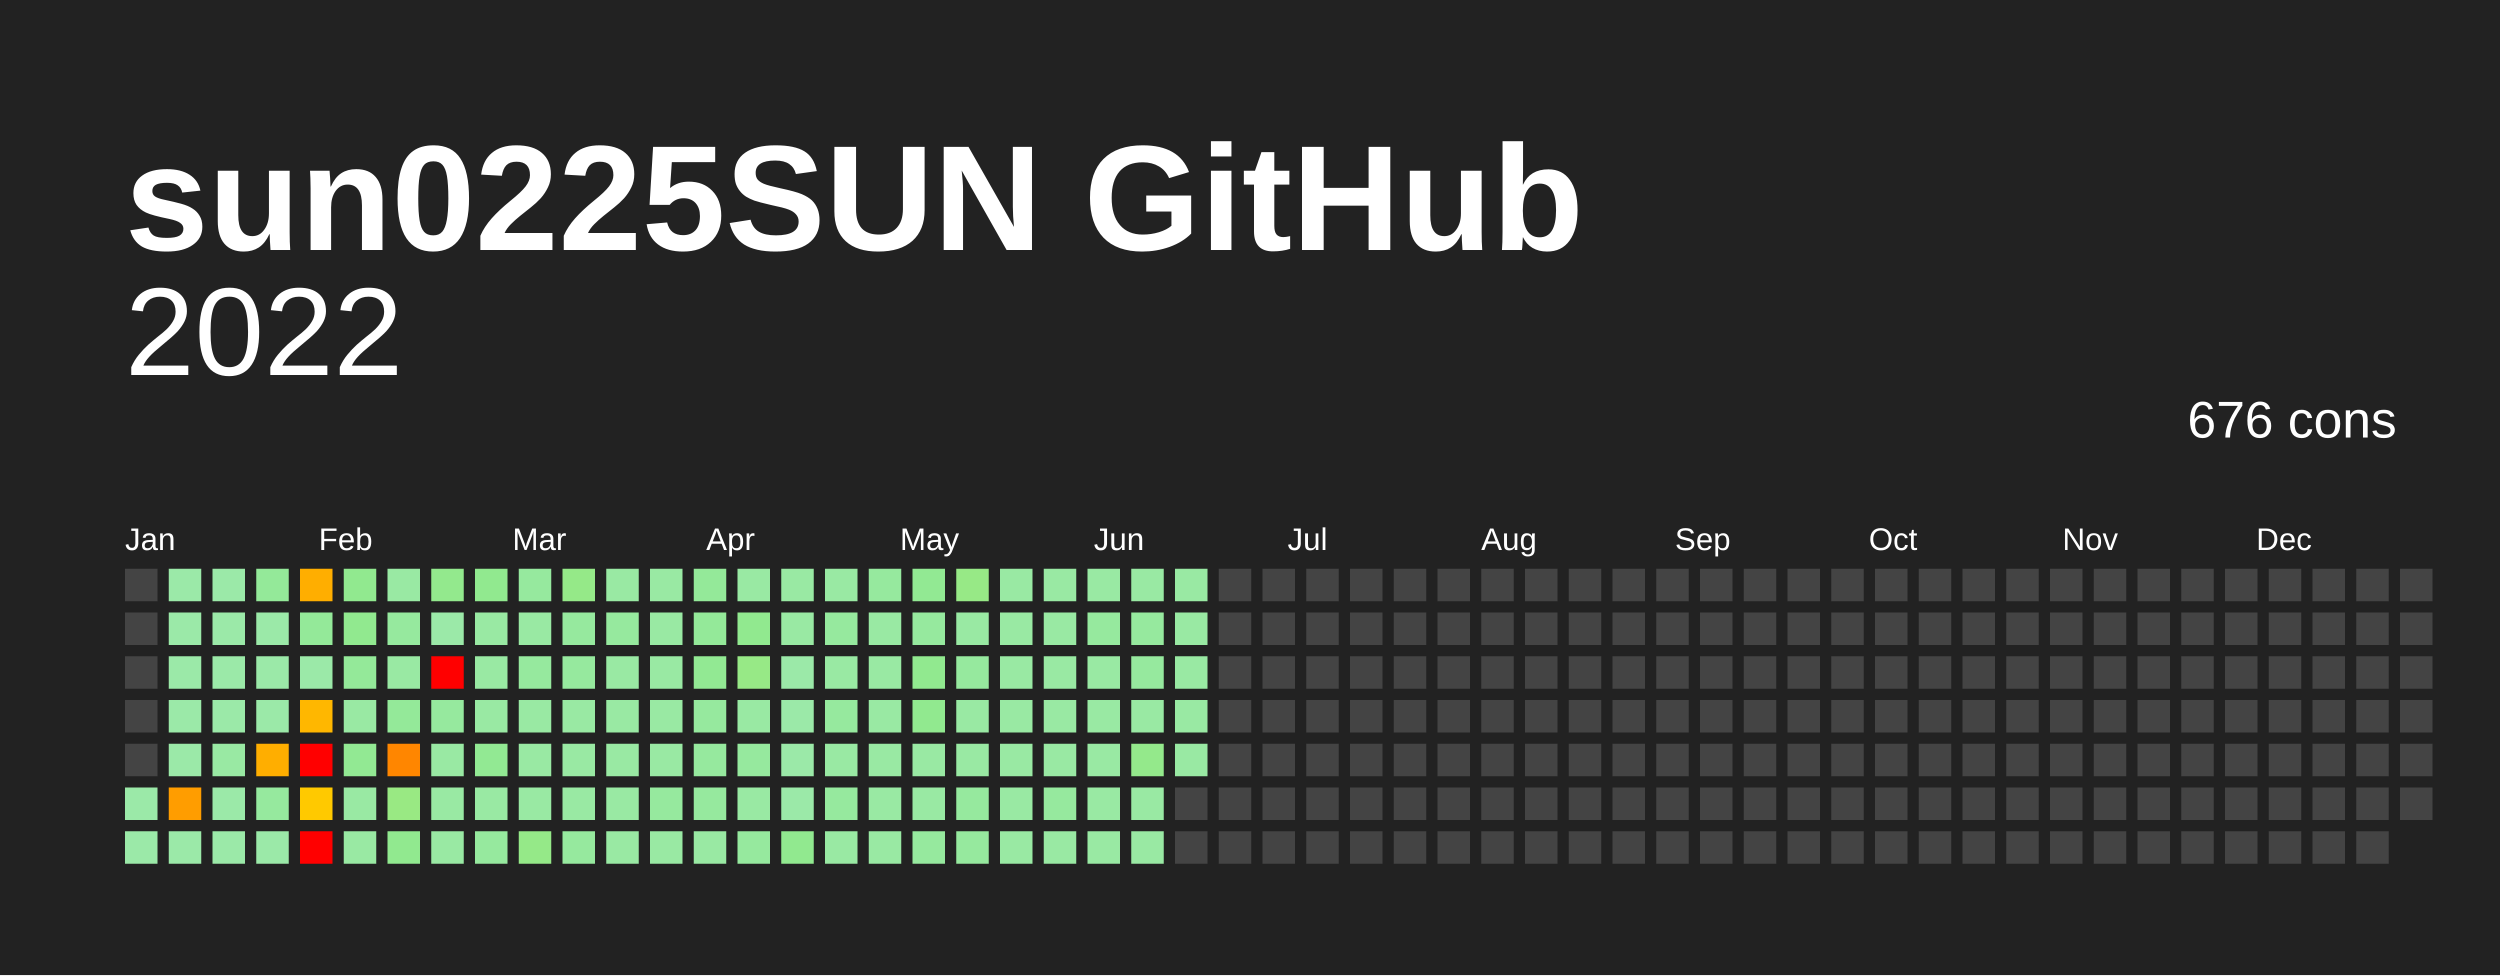
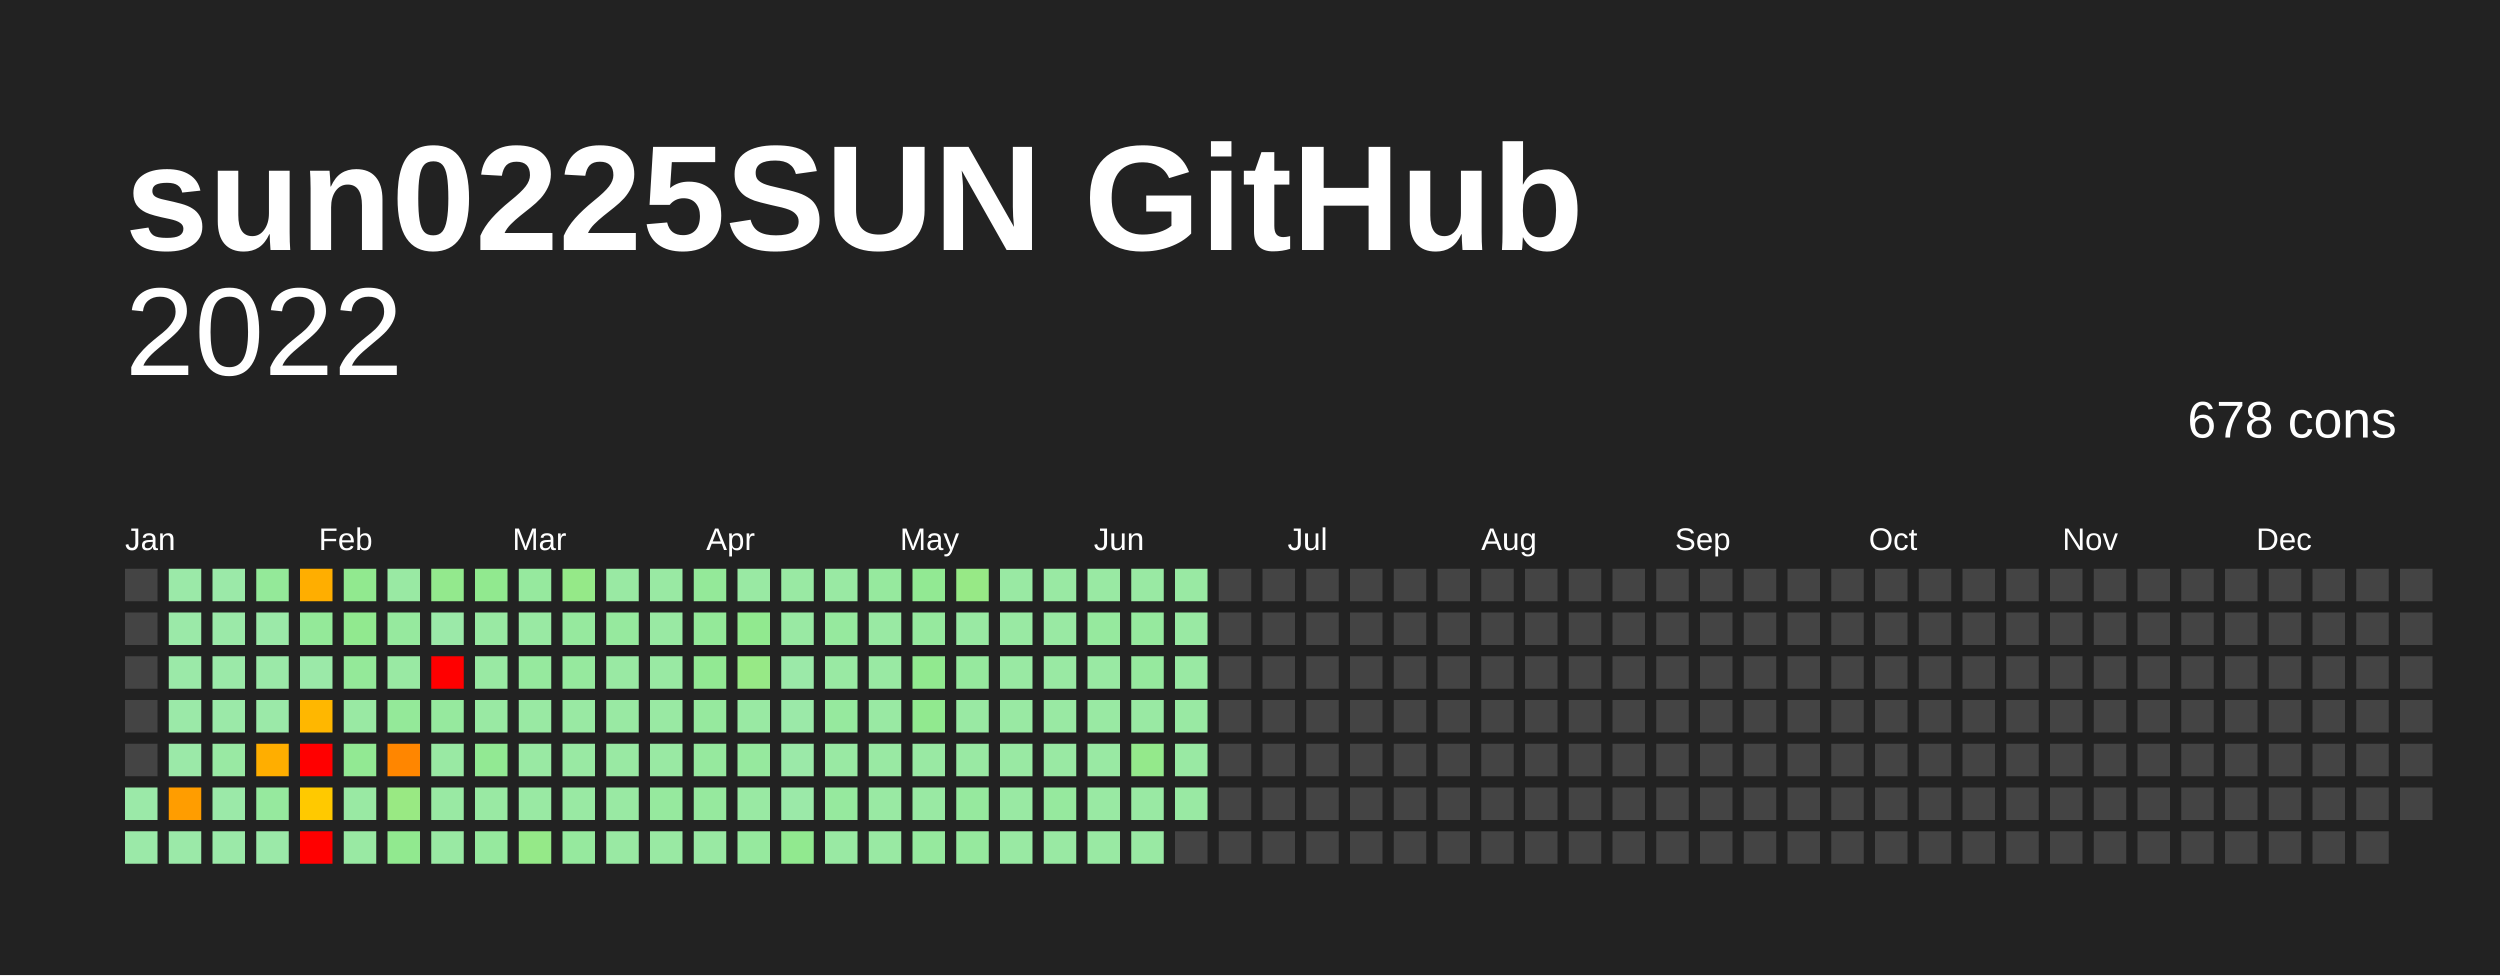
<svg xmlns="http://www.w3.org/2000/svg" baseProfile="full" height="78mm" version="1.1" viewBox="0,0,200,78" width="200mm">
  <defs />
  <rect fill="#222222" height="78" width="200" x="0" y="0" />
  <text fill="#FFFFFF" style="font-size:12px; font-family:Arial; font-weight:bold;" x="10" y="20">sun0225SUN GitHub</text>
  <text alignment-baseline="hanging" fill="#FFFFFF" style="font-size:10.0px; font-family:Arial;" x="10" y="30">2022</text>
-   <text alignment-baseline="hanging" fill="#FFFFFF" style="font-size:4.125px; font-family:Arial;" x="175" y="35">676 cons</text>
+   <text alignment-baseline="hanging" fill="#FFFFFF" style="font-size:4.125px; font-family:Arial;" x="175" y="35">678 cons</text>
  <text fill="#FFFFFF" style="font-size:2.5px; font-family:Arial" x="10.0" y="44">Jan</text>
  <text fill="#FFFFFF" style="font-size:2.5px; font-family:Arial" x="25.5" y="44">Feb</text>
  <text fill="#FFFFFF" style="font-size:2.5px; font-family:Arial" x="41.0" y="44">Mar</text>
  <text fill="#FFFFFF" style="font-size:2.5px; font-family:Arial" x="56.5" y="44">Apr</text>
  <text fill="#FFFFFF" style="font-size:2.5px; font-family:Arial" x="72.0" y="44">May</text>
  <text fill="#FFFFFF" style="font-size:2.5px; font-family:Arial" x="87.5" y="44">Jun</text>
  <text fill="#FFFFFF" style="font-size:2.5px; font-family:Arial" x="103.0" y="44">Jul</text>
  <text fill="#FFFFFF" style="font-size:2.5px; font-family:Arial" x="118.5" y="44">Aug</text>
  <text fill="#FFFFFF" style="font-size:2.5px; font-family:Arial" x="134.0" y="44">Sep</text>
  <text fill="#FFFFFF" style="font-size:2.5px; font-family:Arial" x="149.5" y="44">Oct</text>
  <text fill="#FFFFFF" style="font-size:2.5px; font-family:Arial" x="165.0" y="44">Nov</text>
  <text fill="#FFFFFF" style="font-size:2.5px; font-family:Arial" x="180.5" y="44">Dec</text>
  <rect fill="#444444" height="2.6" width="2.6" x="10.0" y="45.5" />
  <rect fill="#444444" height="2.6" width="2.6" x="10.0" y="49.0" />
  <rect fill="#444444" height="2.6" width="2.6" x="10.0" y="52.5" />
  <rect fill="#444444" height="2.6" width="2.6" x="10.0" y="56.0" />
  <rect fill="#444444" height="2.6" width="2.6" x="10.0" y="59.5" />
  <rect fill="#9be9a8" height="2.6" width="2.6" x="10.0" y="63.0" />
  <rect fill="#9be9a8" height="2.6" width="2.6" x="10.0" y="66.5" />
  <rect fill="#9be9a8" height="2.6" width="2.6" x="13.5" y="45.5" />
  <rect fill="#9be9a8" height="2.6" width="2.6" x="13.5" y="49.0" />
  <rect fill="#9be9a8" height="2.6" width="2.6" x="13.5" y="52.5" />
  <rect fill="#9be9a8" height="2.6" width="2.6" x="13.5" y="56.0" />
  <rect fill="#9be9a8" height="2.6" width="2.6" x="13.5" y="59.5" />
  <rect fill="#ff9d00" height="2.6" width="2.6" x="13.5" y="63.0" />
  <rect fill="#9be9a8" height="2.6" width="2.6" x="13.5" y="66.5" />
  <rect fill="#9be9a8" height="2.6" width="2.6" x="17.0" y="45.5" />
  <rect fill="#9be9a8" height="2.6" width="2.6" x="17.0" y="49.0" />
  <rect fill="#9be9a8" height="2.6" width="2.6" x="17.0" y="52.5" />
  <rect fill="#9be9a8" height="2.6" width="2.6" x="17.0" y="56.0" />
  <rect fill="#99e9a3" height="2.6" width="2.6" x="17.0" y="59.5" />
  <rect fill="#9be9a8" height="2.6" width="2.6" x="17.0" y="63.0" />
  <rect fill="#9be9a8" height="2.6" width="2.6" x="17.0" y="66.5" />
  <rect fill="#94e999" height="2.6" width="2.6" x="20.5" y="45.5" />
  <rect fill="#9be9a8" height="2.6" width="2.6" x="20.5" y="49.0" />
  <rect fill="#9be9a8" height="2.6" width="2.6" x="20.5" y="52.5" />
  <rect fill="#9be9a8" height="2.6" width="2.6" x="20.5" y="56.0" />
  <rect fill="#ffae00" height="2.6" width="2.6" x="20.5" y="59.5" />
  <rect fill="#96e99e" height="2.6" width="2.6" x="20.5" y="63.0" />
  <rect fill="#9be9a8" height="2.6" width="2.6" x="20.5" y="66.5" />
  <rect fill="#ffae00" height="2.6" width="2.6" x="24.0" y="45.5" />
  <rect fill="#94e999" height="2.6" width="2.6" x="24.0" y="49.0" />
  <rect fill="#9be9a8" height="2.6" width="2.6" x="24.0" y="52.5" />
  <rect fill="#ffb700" height="2.6" width="2.6" x="24.0" y="56.0" />
  <rect fill="red" height="2.6" width="2.6" x="24.0" y="59.5" />
  <rect fill="#ffc900" height="2.6" width="2.6" x="24.0" y="63.0" />
  <rect fill="red" height="2.6" width="2.6" x="24.0" y="66.5" />
  <rect fill="#91e98f" height="2.6" width="2.6" x="27.5" y="45.5" />
  <rect fill="#91e98f" height="2.6" width="2.6" x="27.5" y="49.0" />
  <rect fill="#94e999" height="2.6" width="2.6" x="27.5" y="52.5" />
  <rect fill="#99e9a3" height="2.6" width="2.6" x="27.5" y="56.0" />
  <rect fill="#92e993" height="2.6" width="2.6" x="27.5" y="59.5" />
  <rect fill="#99e9a3" height="2.6" width="2.6" x="27.5" y="63.0" />
  <rect fill="#99e9a3" height="2.6" width="2.6" x="27.5" y="66.5" />
  <rect fill="#99e9a3" height="2.6" width="2.6" x="31.0" y="45.5" />
  <rect fill="#96e99e" height="2.6" width="2.6" x="31.0" y="49.0" />
  <rect fill="#99e9a3" height="2.6" width="2.6" x="31.0" y="52.5" />
  <rect fill="#94e999" height="2.6" width="2.6" x="31.0" y="56.0" />
  <rect fill="#ff8600" height="2.6" width="2.6" x="31.0" y="59.5" />
  <rect fill="#99e983" height="2.6" width="2.6" x="31.0" y="63.0" />
  <rect fill="#91e98f" height="2.6" width="2.6" x="31.0" y="66.5" />
  <rect fill="#93e98d" height="2.6" width="2.6" x="34.5" y="45.5" />
  <rect fill="#9be9a8" height="2.6" width="2.6" x="34.5" y="49.0" />
  <rect fill="red" height="2.6" width="2.6" x="34.5" y="52.5" />
  <rect fill="#96e99e" height="2.6" width="2.6" x="34.5" y="56.0" />
  <rect fill="#99e9a3" height="2.6" width="2.6" x="34.5" y="59.5" />
  <rect fill="#99e9a3" height="2.6" width="2.6" x="34.5" y="63.0" />
  <rect fill="#99e9a3" height="2.6" width="2.6" x="34.5" y="66.5" />
  <rect fill="#91e98f" height="2.6" width="2.6" x="38.0" y="45.5" />
  <rect fill="#99e9a3" height="2.6" width="2.6" x="38.0" y="49.0" />
  <rect fill="#99e9a3" height="2.6" width="2.6" x="38.0" y="52.5" />
  <rect fill="#99e9a3" height="2.6" width="2.6" x="38.0" y="56.0" />
  <rect fill="#92e993" height="2.6" width="2.6" x="38.0" y="59.5" />
  <rect fill="#99e9a3" height="2.6" width="2.6" x="38.0" y="63.0" />
  <rect fill="#96e99e" height="2.6" width="2.6" x="38.0" y="66.5" />
  <rect fill="#96e99e" height="2.6" width="2.6" x="41.5" y="45.5" />
  <rect fill="#99e9a3" height="2.6" width="2.6" x="41.5" y="49.0" />
  <rect fill="#96e99e" height="2.6" width="2.6" x="41.5" y="52.5" />
  <rect fill="#99e9a3" height="2.6" width="2.6" x="41.5" y="56.0" />
  <rect fill="#99e9a3" height="2.6" width="2.6" x="41.5" y="59.5" />
  <rect fill="#99e9a3" height="2.6" width="2.6" x="41.5" y="63.0" />
  <rect fill="#95e988" height="2.6" width="2.6" x="41.5" y="66.5" />
  <rect fill="#95e988" height="2.6" width="2.6" x="45.0" y="45.5" />
  <rect fill="#96e99e" height="2.6" width="2.6" x="45.0" y="49.0" />
  <rect fill="#96e99e" height="2.6" width="2.6" x="45.0" y="52.5" />
  <rect fill="#99e9a3" height="2.6" width="2.6" x="45.0" y="56.0" />
  <rect fill="#99e9a3" height="2.6" width="2.6" x="45.0" y="59.5" />
  <rect fill="#99e9a3" height="2.6" width="2.6" x="45.0" y="63.0" />
  <rect fill="#96e99e" height="2.6" width="2.6" x="45.0" y="66.5" />
  <rect fill="#99e9a3" height="2.6" width="2.6" x="48.5" y="45.5" />
  <rect fill="#96e99e" height="2.6" width="2.6" x="48.5" y="49.0" />
  <rect fill="#99e9a3" height="2.6" width="2.6" x="48.5" y="52.5" />
  <rect fill="#99e9a3" height="2.6" width="2.6" x="48.5" y="56.0" />
  <rect fill="#99e9a3" height="2.6" width="2.6" x="48.5" y="59.5" />
  <rect fill="#99e9a3" height="2.6" width="2.6" x="48.5" y="63.0" />
  <rect fill="#99e9a3" height="2.6" width="2.6" x="48.5" y="66.5" />
  <rect fill="#99e9a3" height="2.6" width="2.6" x="52.0" y="45.5" />
  <rect fill="#99e9a3" height="2.6" width="2.6" x="52.0" y="49.0" />
  <rect fill="#99e9a3" height="2.6" width="2.6" x="52.0" y="52.5" />
  <rect fill="#99e9a3" height="2.6" width="2.6" x="52.0" y="56.0" />
  <rect fill="#99e9a3" height="2.6" width="2.6" x="52.0" y="59.5" />
  <rect fill="#96e99e" height="2.6" width="2.6" x="52.0" y="63.0" />
  <rect fill="#99e9a3" height="2.6" width="2.6" x="52.0" y="66.5" />
  <rect fill="#94e999" height="2.6" width="2.6" x="55.5" y="45.5" />
  <rect fill="#94e999" height="2.6" width="2.6" x="55.5" y="49.0" />
  <rect fill="#92e993" height="2.6" width="2.6" x="55.5" y="52.5" />
  <rect fill="#96e99e" height="2.6" width="2.6" x="55.5" y="56.0" />
  <rect fill="#96e99e" height="2.6" width="2.6" x="55.5" y="59.5" />
  <rect fill="#96e99e" height="2.6" width="2.6" x="55.5" y="63.0" />
  <rect fill="#99e9a3" height="2.6" width="2.6" x="55.5" y="66.5" />
  <rect fill="#99e9a3" height="2.6" width="2.6" x="59.0" y="45.5" />
  <rect fill="#91e98f" height="2.6" width="2.6" x="59.0" y="49.0" />
  <rect fill="#97e986" height="2.6" width="2.6" x="59.0" y="52.5" />
  <rect fill="#99e9a3" height="2.6" width="2.6" x="59.0" y="56.0" />
  <rect fill="#96e99e" height="2.6" width="2.6" x="59.0" y="59.5" />
  <rect fill="#99e9a3" height="2.6" width="2.6" x="59.0" y="63.0" />
  <rect fill="#96e99e" height="2.6" width="2.6" x="59.0" y="66.5" />
  <rect fill="#99e9a3" height="2.6" width="2.6" x="62.5" y="45.5" />
  <rect fill="#99e9a3" height="2.6" width="2.6" x="62.5" y="49.0" />
  <rect fill="#9be9a8" height="2.6" width="2.6" x="62.5" y="52.5" />
  <rect fill="#9be9a8" height="2.6" width="2.6" x="62.5" y="56.0" />
  <rect fill="#9be9a8" height="2.6" width="2.6" x="62.5" y="59.5" />
  <rect fill="#9be9a8" height="2.6" width="2.6" x="62.5" y="63.0" />
  <rect fill="#91e98f" height="2.6" width="2.6" x="62.5" y="66.5" />
  <rect fill="#99e9a3" height="2.6" width="2.6" x="66.0" y="45.5" />
  <rect fill="#96e99e" height="2.6" width="2.6" x="66.0" y="49.0" />
  <rect fill="#99e9a3" height="2.6" width="2.6" x="66.0" y="52.5" />
  <rect fill="#96e99e" height="2.6" width="2.6" x="66.0" y="56.0" />
  <rect fill="#99e9a3" height="2.6" width="2.6" x="66.0" y="59.5" />
  <rect fill="#96e99e" height="2.6" width="2.6" x="66.0" y="63.0" />
  <rect fill="#99e9a3" height="2.6" width="2.6" x="66.0" y="66.5" />
  <rect fill="#96e99e" height="2.6" width="2.6" x="69.5" y="45.5" />
  <rect fill="#99e9a3" height="2.6" width="2.6" x="69.5" y="49.0" />
  <rect fill="#99e9a3" height="2.6" width="2.6" x="69.5" y="52.5" />
  <rect fill="#99e9a3" height="2.6" width="2.6" x="69.5" y="56.0" />
  <rect fill="#99e9a3" height="2.6" width="2.6" x="69.5" y="59.5" />
  <rect fill="#99e9a3" height="2.6" width="2.6" x="69.5" y="63.0" />
  <rect fill="#99e9a3" height="2.6" width="2.6" x="69.5" y="66.5" />
  <rect fill="#92e993" height="2.6" width="2.6" x="73.0" y="45.5" />
  <rect fill="#96e99e" height="2.6" width="2.6" x="73.0" y="49.0" />
  <rect fill="#91e98f" height="2.6" width="2.6" x="73.0" y="52.5" />
  <rect fill="#91e98f" height="2.6" width="2.6" x="73.0" y="56.0" />
  <rect fill="#99e9a3" height="2.6" width="2.6" x="73.0" y="59.5" />
  <rect fill="#99e9a3" height="2.6" width="2.6" x="73.0" y="63.0" />
  <rect fill="#96e99e" height="2.6" width="2.6" x="73.0" y="66.5" />
  <rect fill="#97e986" height="2.6" width="2.6" x="76.5" y="45.5" />
  <rect fill="#99e9a3" height="2.6" width="2.6" x="76.5" y="49.0" />
  <rect fill="#96e99e" height="2.6" width="2.6" x="76.5" y="52.5" />
  <rect fill="#99e9a3" height="2.6" width="2.6" x="76.5" y="56.0" />
  <rect fill="#99e9a3" height="2.6" width="2.6" x="76.5" y="59.5" />
  <rect fill="#96e99e" height="2.6" width="2.6" x="76.5" y="63.0" />
  <rect fill="#96e99e" height="2.6" width="2.6" x="76.5" y="66.5" />
  <rect fill="#99e9a3" height="2.6" width="2.6" x="80.0" y="45.5" />
  <rect fill="#99e9a3" height="2.6" width="2.6" x="80.0" y="49.0" />
  <rect fill="#99e9a3" height="2.6" width="2.6" x="80.0" y="52.5" />
  <rect fill="#99e9a3" height="2.6" width="2.6" x="80.0" y="56.0" />
  <rect fill="#99e9a3" height="2.6" width="2.6" x="80.0" y="59.5" />
  <rect fill="#99e9a3" height="2.6" width="2.6" x="80.0" y="63.0" />
  <rect fill="#99e9a3" height="2.6" width="2.6" x="80.0" y="66.5" />
  <rect fill="#99e9a3" height="2.6" width="2.6" x="83.5" y="45.5" />
  <rect fill="#99e9a3" height="2.6" width="2.6" x="83.5" y="49.0" />
  <rect fill="#99e9a3" height="2.6" width="2.6" x="83.5" y="52.5" />
  <rect fill="#99e9a3" height="2.6" width="2.6" x="83.5" y="56.0" />
  <rect fill="#99e9a3" height="2.6" width="2.6" x="83.5" y="59.5" />
  <rect fill="#96e99e" height="2.6" width="2.6" x="83.5" y="63.0" />
  <rect fill="#99e9a3" height="2.6" width="2.6" x="83.5" y="66.5" />
  <rect fill="#99e9a3" height="2.6" width="2.6" x="87.0" y="45.5" />
  <rect fill="#96e99e" height="2.6" width="2.6" x="87.0" y="49.0" />
  <rect fill="#99e9a3" height="2.6" width="2.6" x="87.0" y="52.5" />
  <rect fill="#99e9a3" height="2.6" width="2.6" x="87.0" y="56.0" />
  <rect fill="#99e9a3" height="2.6" width="2.6" x="87.0" y="59.5" />
  <rect fill="#99e9a3" height="2.6" width="2.6" x="87.0" y="63.0" />
  <rect fill="#99e9a3" height="2.6" width="2.6" x="87.0" y="66.5" />
  <rect fill="#99e9a3" height="2.6" width="2.6" x="90.5" y="45.5" />
  <rect fill="#96e99e" height="2.6" width="2.6" x="90.5" y="49.0" />
  <rect fill="#96e99e" height="2.6" width="2.6" x="90.5" y="52.5" />
  <rect fill="#99e9a3" height="2.6" width="2.6" x="90.5" y="56.0" />
  <rect fill="#94e98b" height="2.6" width="2.6" x="90.5" y="59.5" />
  <rect fill="#99e9a3" height="2.6" width="2.6" x="90.5" y="63.0" />
  <rect fill="#99e9a3" height="2.6" width="2.6" x="90.5" y="66.5" />
  <rect fill="#99e9a3" height="2.6" width="2.6" x="94.0" y="45.5" />
  <rect fill="#99e9a3" height="2.6" width="2.6" x="94.0" y="49.0" />
  <rect fill="#99e9a3" height="2.6" width="2.6" x="94.0" y="52.5" />
  <rect fill="#99e9a3" height="2.6" width="2.6" x="94.0" y="56.0" />
  <rect fill="#99e9a3" height="2.6" width="2.6" x="94.0" y="59.5" />
-   <rect fill="#444444" height="2.6" width="2.6" x="94.0" y="63.0" />
+   <rect fill="#99e9a3" height="2.6" width="2.6" x="94.0" y="63.0" />
  <rect fill="#444444" height="2.6" width="2.6" x="94.0" y="66.5" />
  <rect fill="#444444" height="2.6" width="2.6" x="97.5" y="45.5" />
  <rect fill="#444444" height="2.6" width="2.6" x="97.5" y="49.0" />
  <rect fill="#444444" height="2.6" width="2.6" x="97.5" y="52.5" />
  <rect fill="#444444" height="2.6" width="2.6" x="97.5" y="56.0" />
  <rect fill="#444444" height="2.6" width="2.6" x="97.5" y="59.5" />
  <rect fill="#444444" height="2.6" width="2.6" x="97.5" y="63.0" />
  <rect fill="#444444" height="2.6" width="2.6" x="97.5" y="66.5" />
  <rect fill="#444444" height="2.6" width="2.6" x="101.0" y="45.5" />
  <rect fill="#444444" height="2.6" width="2.6" x="101.0" y="49.0" />
  <rect fill="#444444" height="2.6" width="2.6" x="101.0" y="52.5" />
  <rect fill="#444444" height="2.6" width="2.6" x="101.0" y="56.0" />
  <rect fill="#444444" height="2.6" width="2.6" x="101.0" y="59.5" />
  <rect fill="#444444" height="2.6" width="2.6" x="101.0" y="63.0" />
  <rect fill="#444444" height="2.6" width="2.6" x="101.0" y="66.5" />
  <rect fill="#444444" height="2.6" width="2.6" x="104.5" y="45.5" />
  <rect fill="#444444" height="2.6" width="2.6" x="104.5" y="49.0" />
  <rect fill="#444444" height="2.6" width="2.6" x="104.5" y="52.5" />
  <rect fill="#444444" height="2.6" width="2.6" x="104.5" y="56.0" />
  <rect fill="#444444" height="2.6" width="2.6" x="104.5" y="59.5" />
  <rect fill="#444444" height="2.6" width="2.6" x="104.5" y="63.0" />
  <rect fill="#444444" height="2.6" width="2.6" x="104.5" y="66.5" />
  <rect fill="#444444" height="2.6" width="2.6" x="108.0" y="45.5" />
  <rect fill="#444444" height="2.6" width="2.6" x="108.0" y="49.0" />
  <rect fill="#444444" height="2.6" width="2.6" x="108.0" y="52.5" />
  <rect fill="#444444" height="2.6" width="2.6" x="108.0" y="56.0" />
  <rect fill="#444444" height="2.6" width="2.6" x="108.0" y="59.5" />
  <rect fill="#444444" height="2.6" width="2.6" x="108.0" y="63.0" />
  <rect fill="#444444" height="2.6" width="2.6" x="108.0" y="66.5" />
  <rect fill="#444444" height="2.6" width="2.6" x="111.5" y="45.5" />
  <rect fill="#444444" height="2.6" width="2.6" x="111.5" y="49.0" />
  <rect fill="#444444" height="2.6" width="2.6" x="111.5" y="52.5" />
  <rect fill="#444444" height="2.6" width="2.6" x="111.5" y="56.0" />
  <rect fill="#444444" height="2.6" width="2.6" x="111.5" y="59.5" />
  <rect fill="#444444" height="2.6" width="2.6" x="111.5" y="63.0" />
  <rect fill="#444444" height="2.6" width="2.6" x="111.5" y="66.5" />
  <rect fill="#444444" height="2.6" width="2.6" x="115.0" y="45.5" />
  <rect fill="#444444" height="2.6" width="2.6" x="115.0" y="49.0" />
  <rect fill="#444444" height="2.6" width="2.6" x="115.0" y="52.5" />
  <rect fill="#444444" height="2.6" width="2.6" x="115.0" y="56.0" />
  <rect fill="#444444" height="2.6" width="2.6" x="115.0" y="59.5" />
  <rect fill="#444444" height="2.6" width="2.6" x="115.0" y="63.0" />
  <rect fill="#444444" height="2.6" width="2.6" x="115.0" y="66.5" />
  <rect fill="#444444" height="2.6" width="2.6" x="118.5" y="45.5" />
  <rect fill="#444444" height="2.6" width="2.6" x="118.5" y="49.0" />
  <rect fill="#444444" height="2.6" width="2.6" x="118.5" y="52.5" />
  <rect fill="#444444" height="2.6" width="2.6" x="118.5" y="56.0" />
  <rect fill="#444444" height="2.6" width="2.6" x="118.5" y="59.5" />
  <rect fill="#444444" height="2.6" width="2.6" x="118.5" y="63.0" />
  <rect fill="#444444" height="2.6" width="2.6" x="118.5" y="66.5" />
  <rect fill="#444444" height="2.6" width="2.6" x="122.0" y="45.5" />
  <rect fill="#444444" height="2.6" width="2.6" x="122.0" y="49.0" />
  <rect fill="#444444" height="2.6" width="2.6" x="122.0" y="52.5" />
  <rect fill="#444444" height="2.6" width="2.6" x="122.0" y="56.0" />
  <rect fill="#444444" height="2.6" width="2.6" x="122.0" y="59.5" />
  <rect fill="#444444" height="2.6" width="2.6" x="122.0" y="63.0" />
  <rect fill="#444444" height="2.6" width="2.6" x="122.0" y="66.5" />
  <rect fill="#444444" height="2.6" width="2.6" x="125.5" y="45.5" />
  <rect fill="#444444" height="2.6" width="2.6" x="125.5" y="49.0" />
  <rect fill="#444444" height="2.6" width="2.6" x="125.5" y="52.5" />
  <rect fill="#444444" height="2.6" width="2.6" x="125.5" y="56.0" />
  <rect fill="#444444" height="2.6" width="2.6" x="125.5" y="59.5" />
  <rect fill="#444444" height="2.6" width="2.6" x="125.5" y="63.0" />
  <rect fill="#444444" height="2.6" width="2.6" x="125.5" y="66.5" />
  <rect fill="#444444" height="2.6" width="2.6" x="129.0" y="45.5" />
  <rect fill="#444444" height="2.6" width="2.6" x="129.0" y="49.0" />
  <rect fill="#444444" height="2.6" width="2.6" x="129.0" y="52.5" />
  <rect fill="#444444" height="2.6" width="2.6" x="129.0" y="56.0" />
  <rect fill="#444444" height="2.6" width="2.6" x="129.0" y="59.5" />
  <rect fill="#444444" height="2.6" width="2.6" x="129.0" y="63.0" />
  <rect fill="#444444" height="2.6" width="2.6" x="129.0" y="66.5" />
  <rect fill="#444444" height="2.6" width="2.6" x="132.5" y="45.5" />
  <rect fill="#444444" height="2.6" width="2.6" x="132.5" y="49.0" />
  <rect fill="#444444" height="2.6" width="2.6" x="132.5" y="52.5" />
  <rect fill="#444444" height="2.6" width="2.6" x="132.5" y="56.0" />
  <rect fill="#444444" height="2.6" width="2.6" x="132.5" y="59.5" />
  <rect fill="#444444" height="2.6" width="2.6" x="132.5" y="63.0" />
  <rect fill="#444444" height="2.6" width="2.6" x="132.5" y="66.5" />
  <rect fill="#444444" height="2.6" width="2.6" x="136.0" y="45.5" />
  <rect fill="#444444" height="2.6" width="2.6" x="136.0" y="49.0" />
  <rect fill="#444444" height="2.6" width="2.6" x="136.0" y="52.5" />
  <rect fill="#444444" height="2.6" width="2.6" x="136.0" y="56.0" />
  <rect fill="#444444" height="2.6" width="2.6" x="136.0" y="59.5" />
  <rect fill="#444444" height="2.6" width="2.6" x="136.0" y="63.0" />
  <rect fill="#444444" height="2.6" width="2.6" x="136.0" y="66.5" />
  <rect fill="#444444" height="2.6" width="2.6" x="139.5" y="45.5" />
  <rect fill="#444444" height="2.6" width="2.6" x="139.5" y="49.0" />
  <rect fill="#444444" height="2.6" width="2.6" x="139.5" y="52.5" />
  <rect fill="#444444" height="2.6" width="2.6" x="139.5" y="56.0" />
  <rect fill="#444444" height="2.6" width="2.6" x="139.5" y="59.5" />
  <rect fill="#444444" height="2.6" width="2.6" x="139.5" y="63.0" />
  <rect fill="#444444" height="2.6" width="2.6" x="139.5" y="66.5" />
  <rect fill="#444444" height="2.6" width="2.6" x="143.0" y="45.5" />
  <rect fill="#444444" height="2.6" width="2.6" x="143.0" y="49.0" />
  <rect fill="#444444" height="2.6" width="2.6" x="143.0" y="52.5" />
  <rect fill="#444444" height="2.6" width="2.6" x="143.0" y="56.0" />
  <rect fill="#444444" height="2.6" width="2.6" x="143.0" y="59.5" />
  <rect fill="#444444" height="2.6" width="2.6" x="143.0" y="63.0" />
  <rect fill="#444444" height="2.6" width="2.6" x="143.0" y="66.5" />
  <rect fill="#444444" height="2.6" width="2.6" x="146.5" y="45.5" />
  <rect fill="#444444" height="2.6" width="2.6" x="146.5" y="49.0" />
  <rect fill="#444444" height="2.6" width="2.6" x="146.5" y="52.5" />
  <rect fill="#444444" height="2.6" width="2.6" x="146.5" y="56.0" />
  <rect fill="#444444" height="2.6" width="2.6" x="146.5" y="59.5" />
  <rect fill="#444444" height="2.6" width="2.6" x="146.5" y="63.0" />
  <rect fill="#444444" height="2.6" width="2.6" x="146.5" y="66.5" />
  <rect fill="#444444" height="2.6" width="2.6" x="150.0" y="45.5" />
  <rect fill="#444444" height="2.6" width="2.6" x="150.0" y="49.0" />
  <rect fill="#444444" height="2.6" width="2.6" x="150.0" y="52.5" />
  <rect fill="#444444" height="2.6" width="2.6" x="150.0" y="56.0" />
  <rect fill="#444444" height="2.6" width="2.6" x="150.0" y="59.5" />
  <rect fill="#444444" height="2.6" width="2.6" x="150.0" y="63.0" />
  <rect fill="#444444" height="2.6" width="2.6" x="150.0" y="66.5" />
  <rect fill="#444444" height="2.6" width="2.6" x="153.5" y="45.5" />
  <rect fill="#444444" height="2.6" width="2.6" x="153.5" y="49.0" />
  <rect fill="#444444" height="2.6" width="2.6" x="153.5" y="52.5" />
  <rect fill="#444444" height="2.6" width="2.6" x="153.5" y="56.0" />
  <rect fill="#444444" height="2.6" width="2.6" x="153.5" y="59.5" />
  <rect fill="#444444" height="2.6" width="2.6" x="153.5" y="63.0" />
  <rect fill="#444444" height="2.6" width="2.6" x="153.5" y="66.5" />
  <rect fill="#444444" height="2.6" width="2.6" x="157.0" y="45.5" />
  <rect fill="#444444" height="2.6" width="2.6" x="157.0" y="49.0" />
  <rect fill="#444444" height="2.6" width="2.6" x="157.0" y="52.5" />
  <rect fill="#444444" height="2.6" width="2.6" x="157.0" y="56.0" />
  <rect fill="#444444" height="2.6" width="2.6" x="157.0" y="59.5" />
  <rect fill="#444444" height="2.6" width="2.6" x="157.0" y="63.0" />
  <rect fill="#444444" height="2.6" width="2.6" x="157.0" y="66.5" />
  <rect fill="#444444" height="2.6" width="2.6" x="160.5" y="45.5" />
  <rect fill="#444444" height="2.6" width="2.6" x="160.5" y="49.0" />
  <rect fill="#444444" height="2.6" width="2.6" x="160.5" y="52.5" />
  <rect fill="#444444" height="2.6" width="2.6" x="160.5" y="56.0" />
  <rect fill="#444444" height="2.6" width="2.6" x="160.5" y="59.5" />
  <rect fill="#444444" height="2.6" width="2.6" x="160.5" y="63.0" />
  <rect fill="#444444" height="2.6" width="2.6" x="160.5" y="66.5" />
  <rect fill="#444444" height="2.6" width="2.6" x="164.0" y="45.5" />
  <rect fill="#444444" height="2.6" width="2.6" x="164.0" y="49.0" />
  <rect fill="#444444" height="2.6" width="2.6" x="164.0" y="52.5" />
  <rect fill="#444444" height="2.6" width="2.6" x="164.0" y="56.0" />
  <rect fill="#444444" height="2.6" width="2.6" x="164.0" y="59.5" />
  <rect fill="#444444" height="2.6" width="2.6" x="164.0" y="63.0" />
  <rect fill="#444444" height="2.6" width="2.6" x="164.0" y="66.5" />
  <rect fill="#444444" height="2.6" width="2.6" x="167.5" y="45.5" />
  <rect fill="#444444" height="2.6" width="2.6" x="167.5" y="49.0" />
  <rect fill="#444444" height="2.6" width="2.6" x="167.5" y="52.5" />
  <rect fill="#444444" height="2.6" width="2.6" x="167.5" y="56.0" />
  <rect fill="#444444" height="2.6" width="2.6" x="167.5" y="59.5" />
  <rect fill="#444444" height="2.6" width="2.6" x="167.5" y="63.0" />
  <rect fill="#444444" height="2.6" width="2.6" x="167.5" y="66.5" />
  <rect fill="#444444" height="2.6" width="2.6" x="171.0" y="45.5" />
  <rect fill="#444444" height="2.6" width="2.6" x="171.0" y="49.0" />
  <rect fill="#444444" height="2.6" width="2.6" x="171.0" y="52.5" />
  <rect fill="#444444" height="2.6" width="2.6" x="171.0" y="56.0" />
  <rect fill="#444444" height="2.6" width="2.6" x="171.0" y="59.5" />
  <rect fill="#444444" height="2.6" width="2.6" x="171.0" y="63.0" />
  <rect fill="#444444" height="2.6" width="2.6" x="171.0" y="66.5" />
  <rect fill="#444444" height="2.6" width="2.6" x="174.5" y="45.5" />
  <rect fill="#444444" height="2.6" width="2.6" x="174.5" y="49.0" />
  <rect fill="#444444" height="2.6" width="2.6" x="174.5" y="52.5" />
  <rect fill="#444444" height="2.6" width="2.6" x="174.5" y="56.0" />
  <rect fill="#444444" height="2.6" width="2.6" x="174.5" y="59.5" />
  <rect fill="#444444" height="2.6" width="2.6" x="174.5" y="63.0" />
  <rect fill="#444444" height="2.6" width="2.6" x="174.5" y="66.5" />
  <rect fill="#444444" height="2.6" width="2.6" x="178.0" y="45.5" />
  <rect fill="#444444" height="2.6" width="2.6" x="178.0" y="49.0" />
  <rect fill="#444444" height="2.6" width="2.6" x="178.0" y="52.5" />
  <rect fill="#444444" height="2.6" width="2.6" x="178.0" y="56.0" />
  <rect fill="#444444" height="2.6" width="2.6" x="178.0" y="59.5" />
  <rect fill="#444444" height="2.6" width="2.6" x="178.0" y="63.0" />
  <rect fill="#444444" height="2.6" width="2.6" x="178.0" y="66.5" />
  <rect fill="#444444" height="2.6" width="2.6" x="181.5" y="45.5" />
  <rect fill="#444444" height="2.6" width="2.6" x="181.5" y="49.0" />
  <rect fill="#444444" height="2.6" width="2.6" x="181.5" y="52.5" />
  <rect fill="#444444" height="2.6" width="2.6" x="181.5" y="56.0" />
  <rect fill="#444444" height="2.6" width="2.6" x="181.5" y="59.5" />
  <rect fill="#444444" height="2.6" width="2.6" x="181.5" y="63.0" />
  <rect fill="#444444" height="2.6" width="2.6" x="181.5" y="66.5" />
  <rect fill="#444444" height="2.6" width="2.6" x="185.0" y="45.5" />
  <rect fill="#444444" height="2.6" width="2.6" x="185.0" y="49.0" />
  <rect fill="#444444" height="2.6" width="2.6" x="185.0" y="52.5" />
  <rect fill="#444444" height="2.6" width="2.6" x="185.0" y="56.0" />
  <rect fill="#444444" height="2.6" width="2.6" x="185.0" y="59.5" />
  <rect fill="#444444" height="2.6" width="2.6" x="185.0" y="63.0" />
  <rect fill="#444444" height="2.6" width="2.6" x="185.0" y="66.5" />
  <rect fill="#444444" height="2.6" width="2.6" x="188.5" y="45.5" />
  <rect fill="#444444" height="2.6" width="2.6" x="188.5" y="49.0" />
  <rect fill="#444444" height="2.6" width="2.6" x="188.5" y="52.5" />
  <rect fill="#444444" height="2.6" width="2.6" x="188.5" y="56.0" />
  <rect fill="#444444" height="2.6" width="2.6" x="188.5" y="59.5" />
  <rect fill="#444444" height="2.6" width="2.6" x="188.5" y="63.0" />
  <rect fill="#444444" height="2.6" width="2.6" x="188.5" y="66.5" />
  <rect fill="#444444" height="2.6" width="2.6" x="192.0" y="45.5" />
  <rect fill="#444444" height="2.6" width="2.6" x="192.0" y="49.0" />
  <rect fill="#444444" height="2.6" width="2.6" x="192.0" y="52.5" />
  <rect fill="#444444" height="2.6" width="2.6" x="192.0" y="56.0" />
  <rect fill="#444444" height="2.6" width="2.6" x="192.0" y="59.5" />
  <rect fill="#444444" height="2.6" width="2.6" x="192.0" y="63.0" />
</svg>
